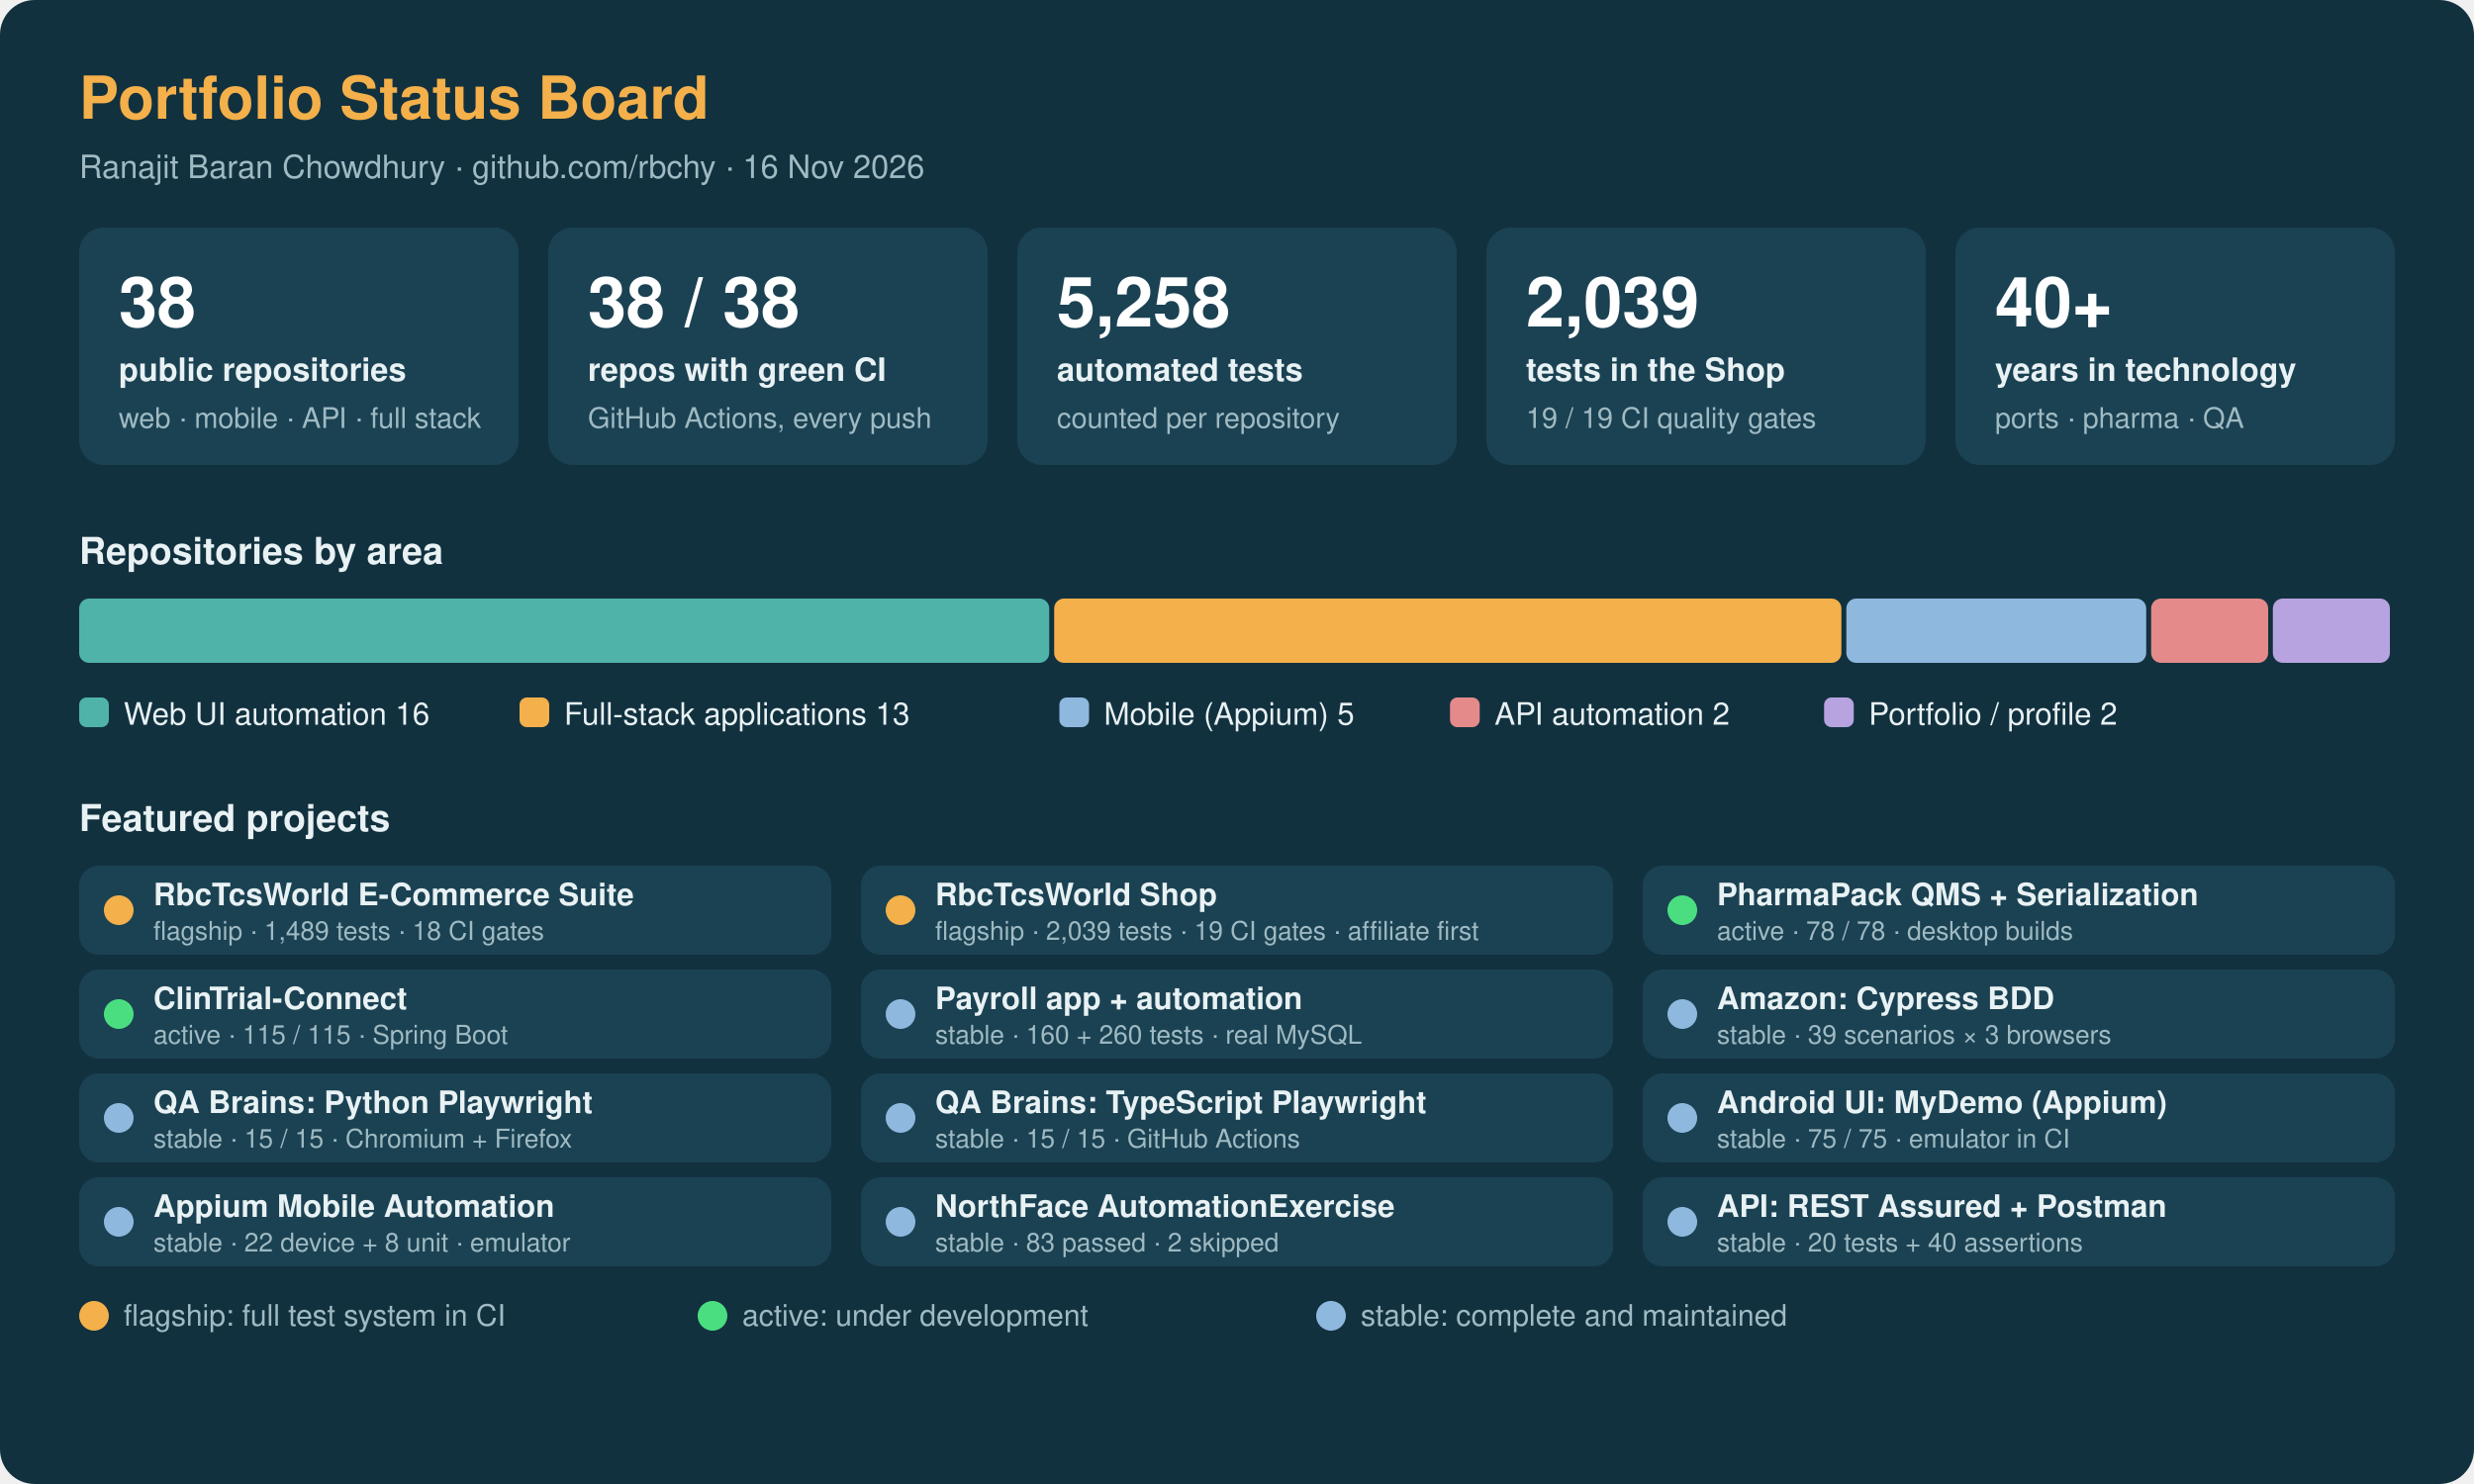
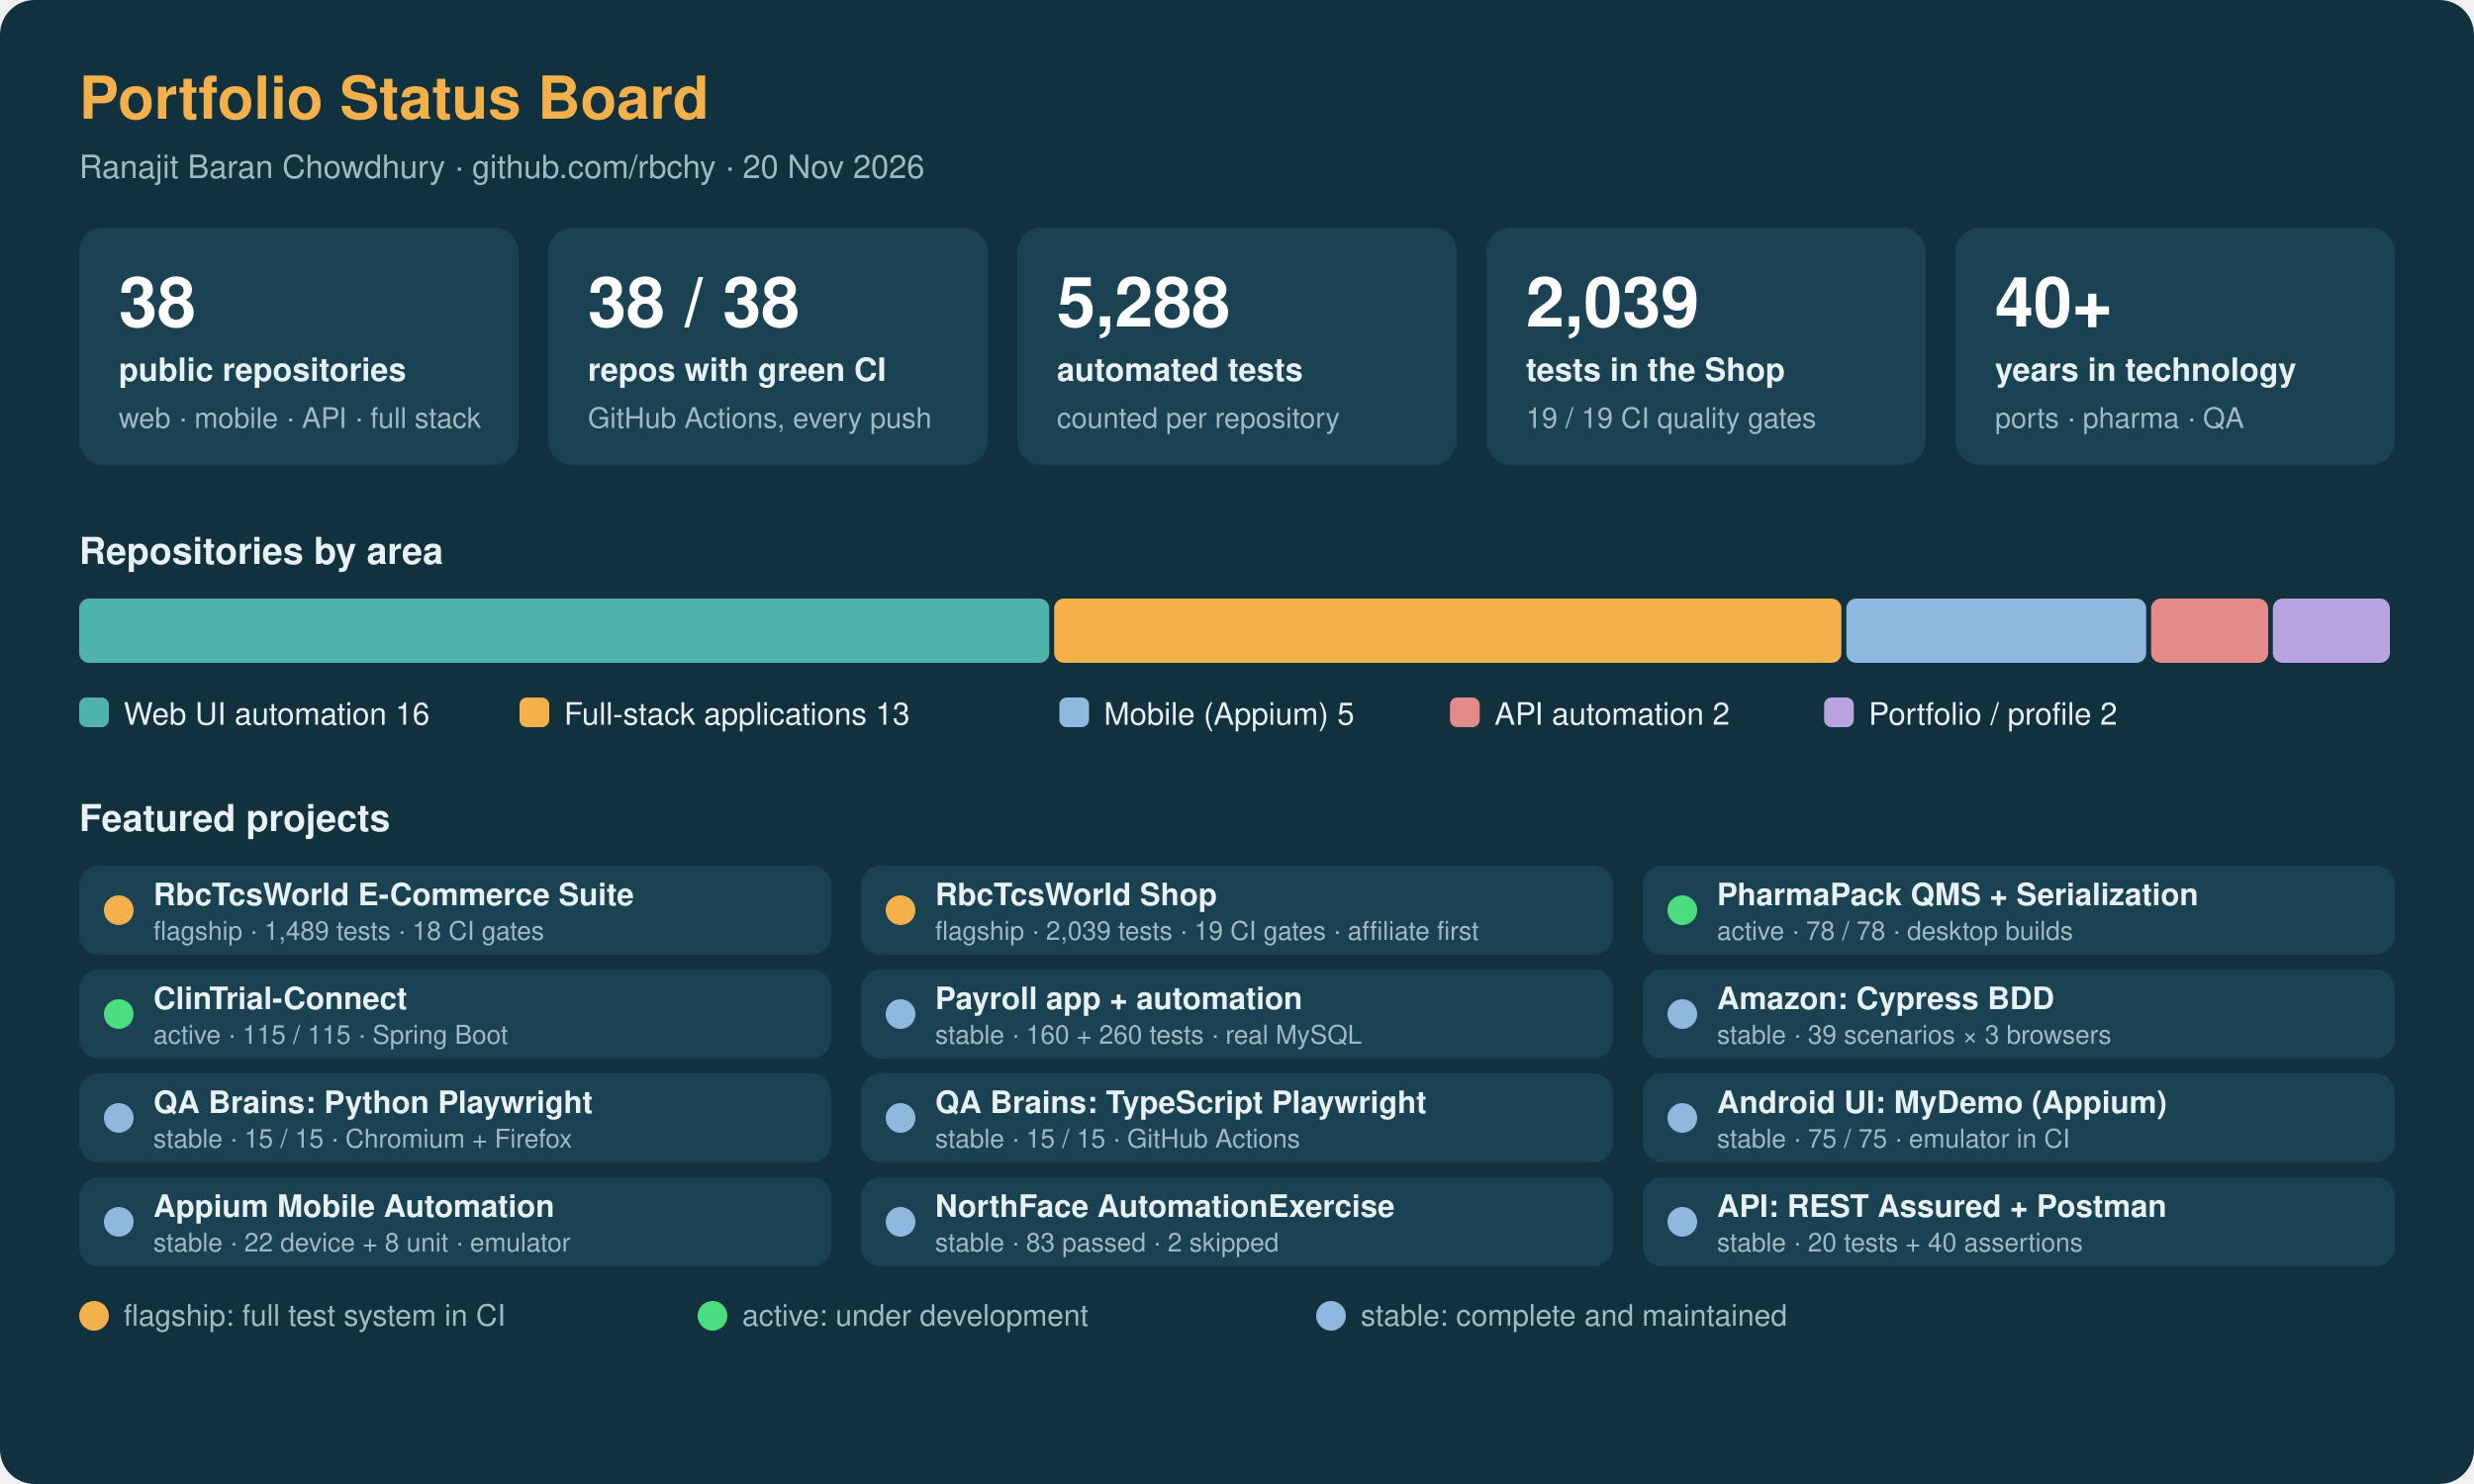
- <svg xmlns="http://www.w3.org/2000/svg" width="1000" height="600" viewBox="0 0 1000 600" role="img" aria-label="Portfolio status board, 16 Nov 2026: 38 public repositories, 38 with green CI in GitHub Actions, 5,258 automated tests across them, 2,039 tests and 19 CI gates in the Shop, 40 plus years in technology; 12 featured projects: 2 flagship, 2 active, 8 stable.">
+ <svg xmlns="http://www.w3.org/2000/svg" width="1000" height="600" viewBox="0 0 1000 600" role="img" aria-label="Portfolio status board, 20 Nov 2026: 38 public repositories, 38 with green CI in GitHub Actions, 5,288 automated tests across them, 2,039 tests and 19 CI gates in the Shop, 40 plus years in technology; 12 featured projects: 2 flagship, 2 active, 8 stable.">
  <rect width="1000" height="600" rx="14" fill="#12313f" />
  <text x="32" y="48" font-family="'Segoe UI', Helvetica, Arial, sans-serif" font-size="24" font-weight="700" fill="#f4b04a" text-anchor="start">Portfolio Status Board</text>
-   <text x="32" y="72" font-family="'Segoe UI', Helvetica, Arial, sans-serif" font-size="13" font-weight="400" fill="#9fbac2" text-anchor="start">Ranajit Baran Chowdhury · github.com/rbchy · 16 Nov 2026</text>
+   <text x="32" y="72" font-family="'Segoe UI', Helvetica, Arial, sans-serif" font-size="13" font-weight="400" fill="#9fbac2" text-anchor="start">Ranajit Baran Chowdhury · github.com/rbchy · 20 Nov 2026</text>
  <rect x="32.0" y="92" width="177.6" height="96" rx="10" fill="#1b4253" />
  <text x="48.0" y="132" font-family="'Segoe UI', Helvetica, Arial, sans-serif" font-size="28" font-weight="700" fill="#ffffff" text-anchor="start">38</text>
  <text x="48.0" y="154" font-family="'Segoe UI', Helvetica, Arial, sans-serif" font-size="13" font-weight="600" fill="#e8f1f3" text-anchor="start">public repositories</text>
  <text x="48.0" y="173" font-family="'Segoe UI', Helvetica, Arial, sans-serif" font-size="11.5" font-weight="400" fill="#9fbac2" text-anchor="start">web · mobile · API · full stack</text>
  <rect x="221.6" y="92" width="177.6" height="96" rx="10" fill="#1b4253" />
  <text x="237.6" y="132" font-family="'Segoe UI', Helvetica, Arial, sans-serif" font-size="28" font-weight="700" fill="#ffffff" text-anchor="start">38 / 38</text>
  <text x="237.6" y="154" font-family="'Segoe UI', Helvetica, Arial, sans-serif" font-size="13" font-weight="600" fill="#e8f1f3" text-anchor="start">repos with green CI</text>
  <text x="237.6" y="173" font-family="'Segoe UI', Helvetica, Arial, sans-serif" font-size="11.5" font-weight="400" fill="#9fbac2" text-anchor="start">GitHub Actions, every push</text>
  <rect x="411.2" y="92" width="177.6" height="96" rx="10" fill="#1b4253" />
-   <text x="427.2" y="132" font-family="'Segoe UI', Helvetica, Arial, sans-serif" font-size="28" font-weight="700" fill="#ffffff" text-anchor="start">5,258</text>
+   <text x="427.2" y="132" font-family="'Segoe UI', Helvetica, Arial, sans-serif" font-size="28" font-weight="700" fill="#ffffff" text-anchor="start">5,288</text>
  <text x="427.2" y="154" font-family="'Segoe UI', Helvetica, Arial, sans-serif" font-size="13" font-weight="600" fill="#e8f1f3" text-anchor="start">automated tests</text>
  <text x="427.2" y="173" font-family="'Segoe UI', Helvetica, Arial, sans-serif" font-size="11.5" font-weight="400" fill="#9fbac2" text-anchor="start">counted per repository</text>
  <rect x="600.8" y="92" width="177.6" height="96" rx="10" fill="#1b4253" />
  <text x="616.8" y="132" font-family="'Segoe UI', Helvetica, Arial, sans-serif" font-size="28" font-weight="700" fill="#ffffff" text-anchor="start">2,039</text>
  <text x="616.8" y="154" font-family="'Segoe UI', Helvetica, Arial, sans-serif" font-size="13" font-weight="600" fill="#e8f1f3" text-anchor="start">tests in the Shop</text>
  <text x="616.8" y="173" font-family="'Segoe UI', Helvetica, Arial, sans-serif" font-size="11.5" font-weight="400" fill="#9fbac2" text-anchor="start">19 / 19 CI quality gates</text>
  <rect x="790.4" y="92" width="177.6" height="96" rx="10" fill="#1b4253" />
  <text x="806.4" y="132" font-family="'Segoe UI', Helvetica, Arial, sans-serif" font-size="28" font-weight="700" fill="#ffffff" text-anchor="start">40+</text>
  <text x="806.4" y="154" font-family="'Segoe UI', Helvetica, Arial, sans-serif" font-size="13" font-weight="600" fill="#e8f1f3" text-anchor="start">years in technology</text>
  <text x="806.4" y="173" font-family="'Segoe UI', Helvetica, Arial, sans-serif" font-size="11.5" font-weight="400" fill="#9fbac2" text-anchor="start">ports · pharma · QA</text>
  <text x="32" y="228" font-family="'Segoe UI', Helvetica, Arial, sans-serif" font-size="15" font-weight="700" fill="#e8f1f3" text-anchor="start">Repositories by area</text>
  <rect x="32.0" y="242" width="392.1" height="26" rx="4" fill="#4fb3a9" />
  <rect x="426.1" y="242" width="318.2" height="26" rx="4" fill="#f4b04a" />
  <rect x="746.3" y="242" width="121.2" height="26" rx="4" fill="#8fb8de" />
  <rect x="869.5" y="242" width="47.3" height="26" rx="4" fill="#e58a8a" />
  <rect x="918.7" y="242" width="47.3" height="26" rx="4" fill="#b7a3e0" />
  <rect x="32" y="282" width="12" height="12" rx="3" fill="#4fb3a9" />
  <text x="50" y="293" font-family="'Segoe UI', Helvetica, Arial, sans-serif" font-size="12.5" font-weight="400" fill="#e8f1f3" text-anchor="start">Web UI automation 16</text>
  <rect x="210.0" y="282" width="12" height="12" rx="3" fill="#f4b04a" />
  <text x="228.0" y="293" font-family="'Segoe UI', Helvetica, Arial, sans-serif" font-size="12.5" font-weight="400" fill="#e8f1f3" text-anchor="start">Full-stack applications 13</text>
  <rect x="428.2" y="282" width="12" height="12" rx="3" fill="#8fb8de" />
  <text x="446.2" y="293" font-family="'Segoe UI', Helvetica, Arial, sans-serif" font-size="12.5" font-weight="400" fill="#e8f1f3" text-anchor="start">Mobile (Appium) 5</text>
  <rect x="586.1" y="282" width="12" height="12" rx="3" fill="#e58a8a" />
  <text x="604.1" y="293" font-family="'Segoe UI', Helvetica, Arial, sans-serif" font-size="12.5" font-weight="400" fill="#e8f1f3" text-anchor="start">API automation 2</text>
  <rect x="737.3" y="282" width="12" height="12" rx="3" fill="#b7a3e0" />
  <text x="755.3" y="293" font-family="'Segoe UI', Helvetica, Arial, sans-serif" font-size="12.5" font-weight="400" fill="#e8f1f3" text-anchor="start">Portfolio / profile 2</text>
  <text x="32" y="336" font-family="'Segoe UI', Helvetica, Arial, sans-serif" font-size="15" font-weight="700" fill="#e8f1f3" text-anchor="start">Featured projects</text>
  <rect x="32.0" y="350" width="304.0" height="36" rx="8" fill="#1b4253" />
  <circle cx="48.0" cy="368" r="6" fill="#f4b04a" />
  <text x="62.0" y="366" font-family="'Segoe UI', Helvetica, Arial, sans-serif" font-size="12.5" font-weight="600" fill="#e8f1f3" text-anchor="start">RbcTcsWorld E-Commerce Suite</text>
  <text x="62.0" y="380" font-family="'Segoe UI', Helvetica, Arial, sans-serif" font-size="10.5" font-weight="400" fill="#9fbac2" text-anchor="start">flagship · 1,489 tests · 18 CI gates</text>
  <rect x="348.0" y="350" width="304.0" height="36" rx="8" fill="#1b4253" />
  <circle cx="364.0" cy="368" r="6" fill="#f4b04a" />
  <text x="378.0" y="366" font-family="'Segoe UI', Helvetica, Arial, sans-serif" font-size="12.5" font-weight="600" fill="#e8f1f3" text-anchor="start">RbcTcsWorld Shop</text>
  <text x="378.0" y="380" font-family="'Segoe UI', Helvetica, Arial, sans-serif" font-size="10.5" font-weight="400" fill="#9fbac2" text-anchor="start">flagship · 2,039 tests · 19 CI gates · affiliate first</text>
  <rect x="664.0" y="350" width="304.0" height="36" rx="8" fill="#1b4253" />
  <circle cx="680.0" cy="368" r="6" fill="#4ade80" />
  <text x="694.0" y="366" font-family="'Segoe UI', Helvetica, Arial, sans-serif" font-size="12.5" font-weight="600" fill="#e8f1f3" text-anchor="start">PharmaPack QMS + Serialization</text>
  <text x="694.0" y="380" font-family="'Segoe UI', Helvetica, Arial, sans-serif" font-size="10.5" font-weight="400" fill="#9fbac2" text-anchor="start">active · 78 / 78 · desktop builds</text>
  <rect x="32.0" y="392" width="304.0" height="36" rx="8" fill="#1b4253" />
  <circle cx="48.0" cy="410" r="6" fill="#4ade80" />
  <text x="62.0" y="408" font-family="'Segoe UI', Helvetica, Arial, sans-serif" font-size="12.5" font-weight="600" fill="#e8f1f3" text-anchor="start">ClinTrial-Connect</text>
  <text x="62.0" y="422" font-family="'Segoe UI', Helvetica, Arial, sans-serif" font-size="10.5" font-weight="400" fill="#9fbac2" text-anchor="start">active · 115 / 115 · Spring Boot</text>
  <rect x="348.0" y="392" width="304.0" height="36" rx="8" fill="#1b4253" />
  <circle cx="364.0" cy="410" r="6" fill="#8fb8de" />
  <text x="378.0" y="408" font-family="'Segoe UI', Helvetica, Arial, sans-serif" font-size="12.5" font-weight="600" fill="#e8f1f3" text-anchor="start">Payroll app + automation</text>
  <text x="378.0" y="422" font-family="'Segoe UI', Helvetica, Arial, sans-serif" font-size="10.5" font-weight="400" fill="#9fbac2" text-anchor="start">stable · 160 + 260 tests · real MySQL</text>
  <rect x="664.0" y="392" width="304.0" height="36" rx="8" fill="#1b4253" />
  <circle cx="680.0" cy="410" r="6" fill="#8fb8de" />
  <text x="694.0" y="408" font-family="'Segoe UI', Helvetica, Arial, sans-serif" font-size="12.5" font-weight="600" fill="#e8f1f3" text-anchor="start">Amazon: Cypress BDD</text>
  <text x="694.0" y="422" font-family="'Segoe UI', Helvetica, Arial, sans-serif" font-size="10.5" font-weight="400" fill="#9fbac2" text-anchor="start">stable · 39 scenarios × 3 browsers</text>
  <rect x="32.0" y="434" width="304.0" height="36" rx="8" fill="#1b4253" />
  <circle cx="48.0" cy="452" r="6" fill="#8fb8de" />
  <text x="62.0" y="450" font-family="'Segoe UI', Helvetica, Arial, sans-serif" font-size="12.5" font-weight="600" fill="#e8f1f3" text-anchor="start">QA Brains: Python Playwright</text>
  <text x="62.0" y="464" font-family="'Segoe UI', Helvetica, Arial, sans-serif" font-size="10.5" font-weight="400" fill="#9fbac2" text-anchor="start">stable · 15 / 15 · Chromium + Firefox</text>
  <rect x="348.0" y="434" width="304.0" height="36" rx="8" fill="#1b4253" />
  <circle cx="364.0" cy="452" r="6" fill="#8fb8de" />
  <text x="378.0" y="450" font-family="'Segoe UI', Helvetica, Arial, sans-serif" font-size="12.5" font-weight="600" fill="#e8f1f3" text-anchor="start">QA Brains: TypeScript Playwright</text>
  <text x="378.0" y="464" font-family="'Segoe UI', Helvetica, Arial, sans-serif" font-size="10.5" font-weight="400" fill="#9fbac2" text-anchor="start">stable · 15 / 15 · GitHub Actions</text>
  <rect x="664.0" y="434" width="304.0" height="36" rx="8" fill="#1b4253" />
  <circle cx="680.0" cy="452" r="6" fill="#8fb8de" />
  <text x="694.0" y="450" font-family="'Segoe UI', Helvetica, Arial, sans-serif" font-size="12.5" font-weight="600" fill="#e8f1f3" text-anchor="start">Android UI: MyDemo (Appium)</text>
  <text x="694.0" y="464" font-family="'Segoe UI', Helvetica, Arial, sans-serif" font-size="10.5" font-weight="400" fill="#9fbac2" text-anchor="start">stable · 75 / 75 · emulator in CI</text>
  <rect x="32.0" y="476" width="304.0" height="36" rx="8" fill="#1b4253" />
  <circle cx="48.0" cy="494" r="6" fill="#8fb8de" />
  <text x="62.0" y="492" font-family="'Segoe UI', Helvetica, Arial, sans-serif" font-size="12.5" font-weight="600" fill="#e8f1f3" text-anchor="start">Appium Mobile Automation</text>
  <text x="62.0" y="506" font-family="'Segoe UI', Helvetica, Arial, sans-serif" font-size="10.5" font-weight="400" fill="#9fbac2" text-anchor="start">stable · 22 device + 8 unit · emulator</text>
  <rect x="348.0" y="476" width="304.0" height="36" rx="8" fill="#1b4253" />
  <circle cx="364.0" cy="494" r="6" fill="#8fb8de" />
  <text x="378.0" y="492" font-family="'Segoe UI', Helvetica, Arial, sans-serif" font-size="12.5" font-weight="600" fill="#e8f1f3" text-anchor="start">NorthFace AutomationExercise</text>
  <text x="378.0" y="506" font-family="'Segoe UI', Helvetica, Arial, sans-serif" font-size="10.5" font-weight="400" fill="#9fbac2" text-anchor="start">stable · 83 passed · 2 skipped</text>
  <rect x="664.0" y="476" width="304.0" height="36" rx="8" fill="#1b4253" />
  <circle cx="680.0" cy="494" r="6" fill="#8fb8de" />
  <text x="694.0" y="492" font-family="'Segoe UI', Helvetica, Arial, sans-serif" font-size="12.5" font-weight="600" fill="#e8f1f3" text-anchor="start">API: REST Assured + Postman</text>
  <text x="694.0" y="506" font-family="'Segoe UI', Helvetica, Arial, sans-serif" font-size="10.5" font-weight="400" fill="#9fbac2" text-anchor="start">stable · 20 tests + 40 assertions</text>
  <circle cx="38" cy="532" r="6" fill="#f4b04a" />
  <text x="50" y="536" font-family="'Segoe UI', Helvetica, Arial, sans-serif" font-size="12" font-weight="400" fill="#9fbac2" text-anchor="start">flagship: full test system in CI</text>
  <circle cx="288" cy="532" r="6" fill="#4ade80" />
  <text x="300" y="536" font-family="'Segoe UI', Helvetica, Arial, sans-serif" font-size="12" font-weight="400" fill="#9fbac2" text-anchor="start">active: under development</text>
  <circle cx="538" cy="532" r="6" fill="#8fb8de" />
  <text x="550" y="536" font-family="'Segoe UI', Helvetica, Arial, sans-serif" font-size="12" font-weight="400" fill="#9fbac2" text-anchor="start">stable: complete and maintained</text>
</svg>
